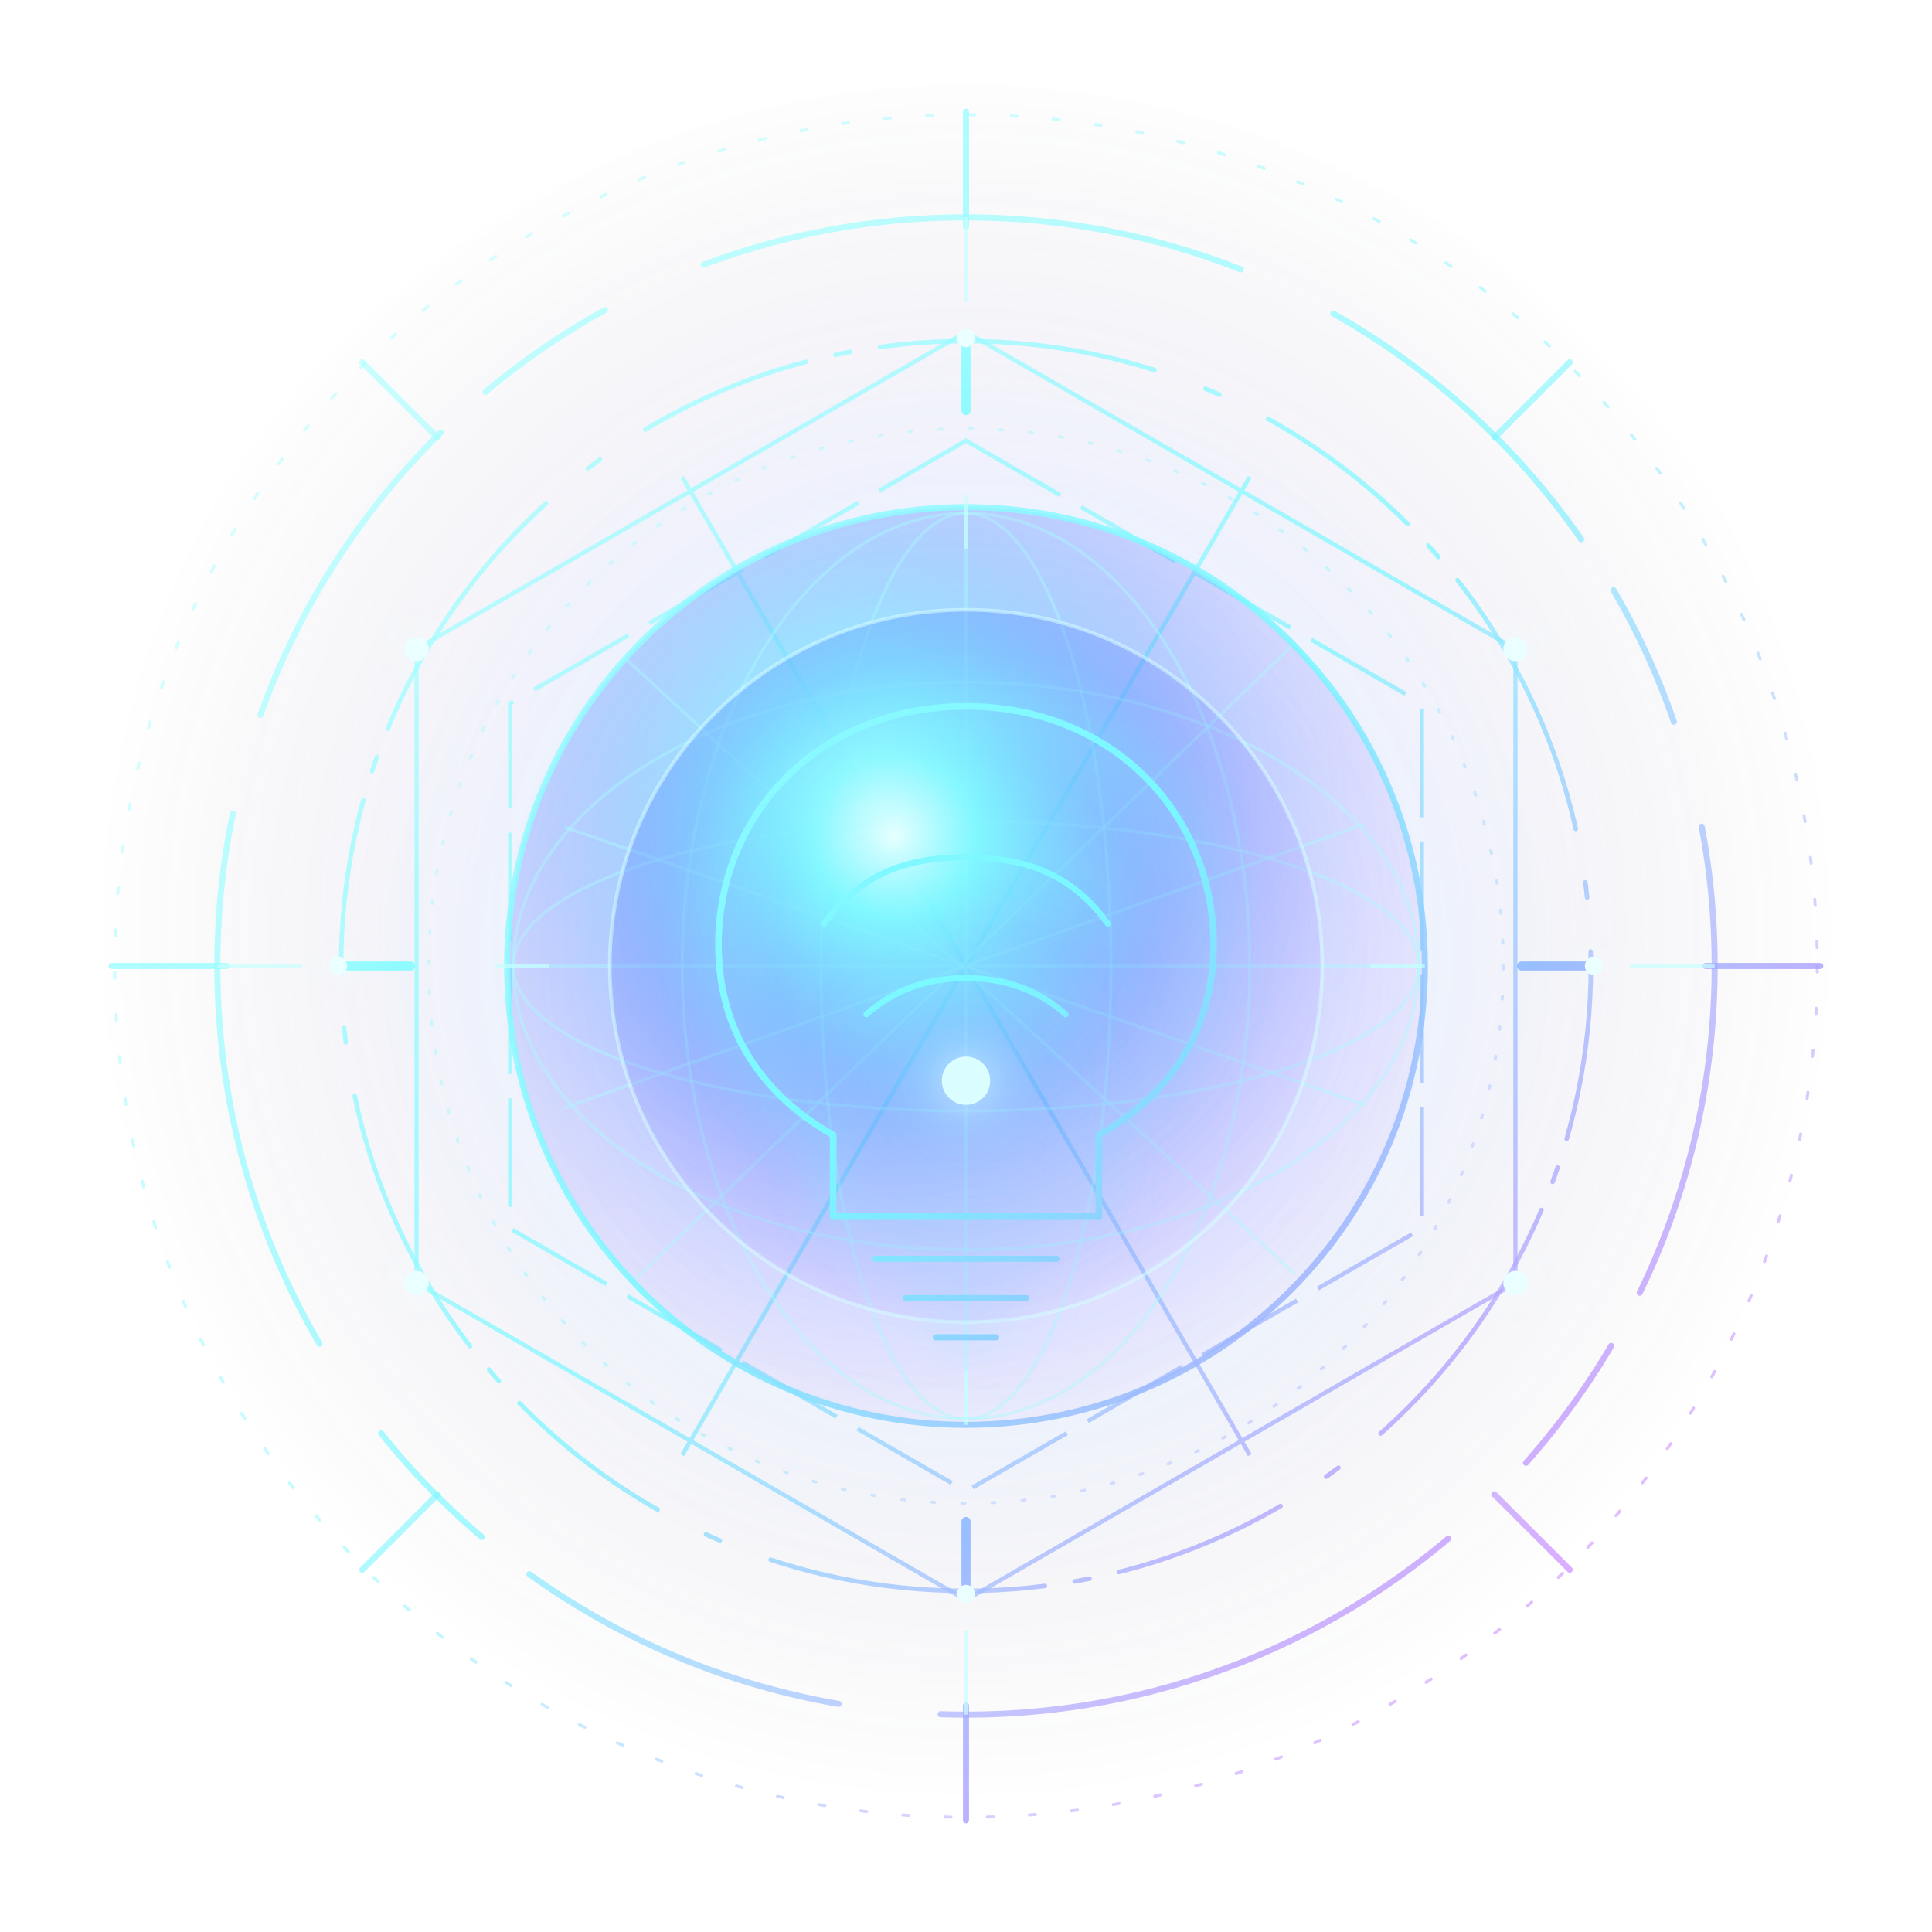
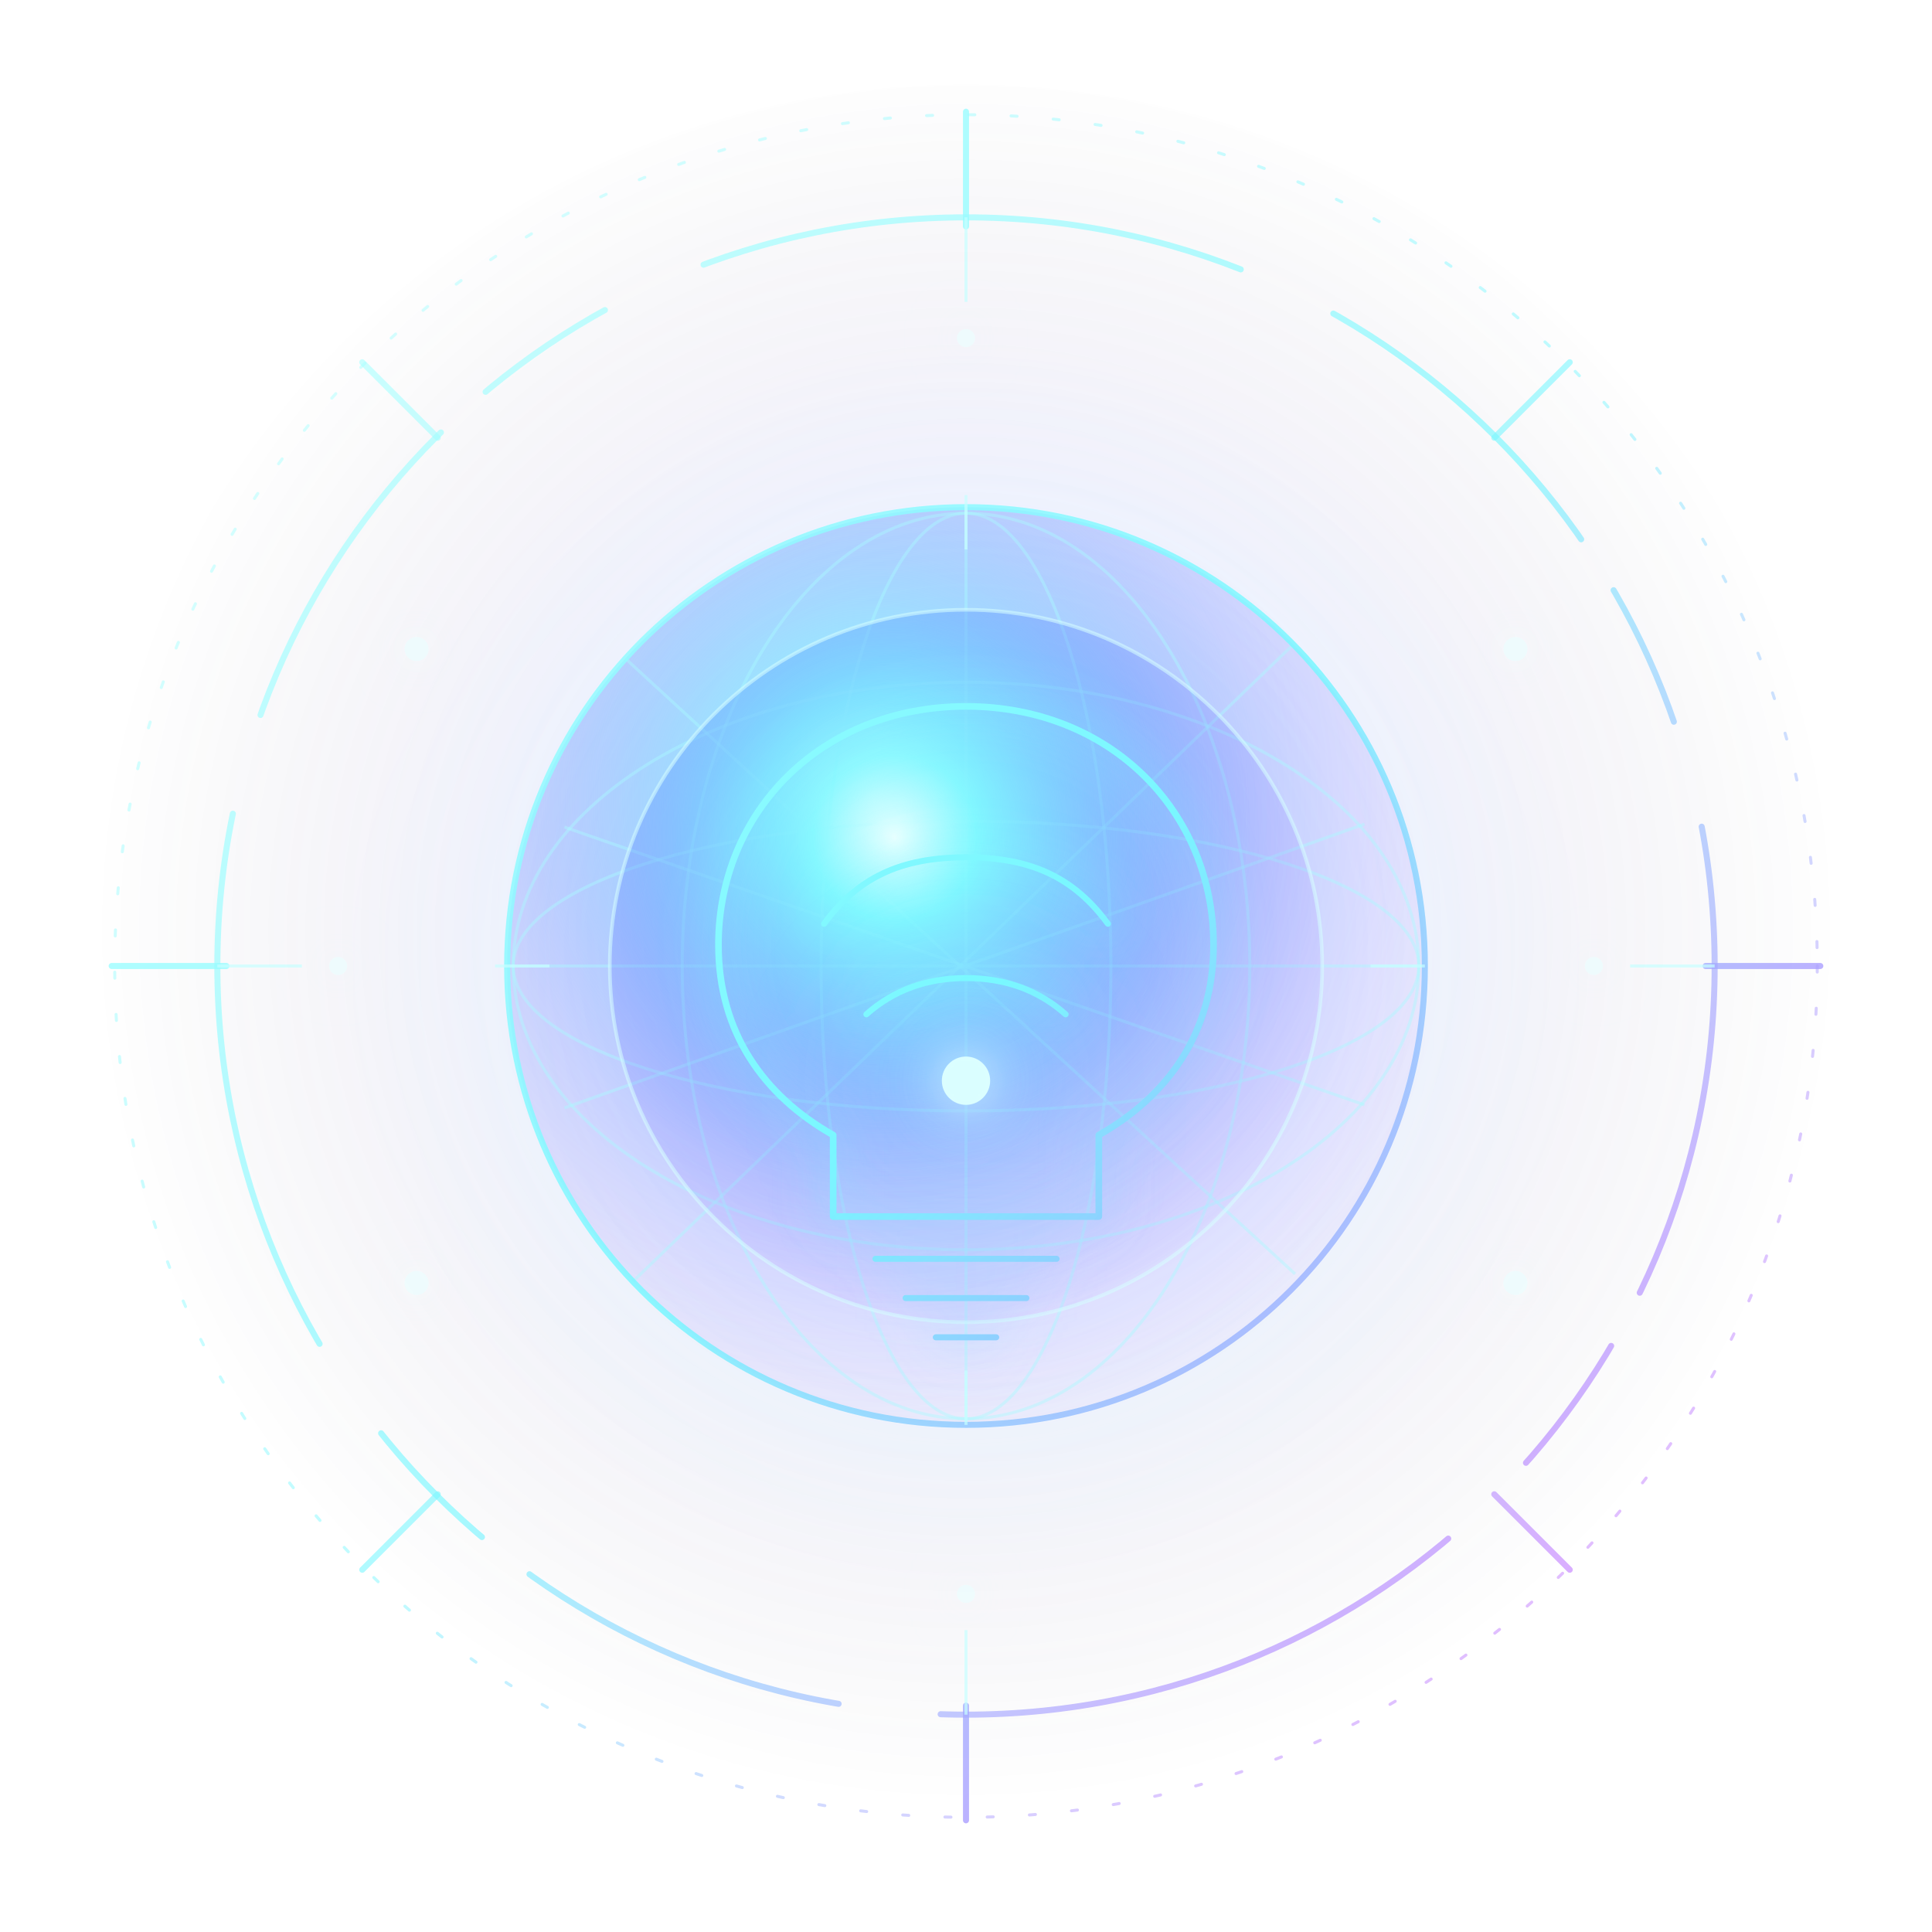
<svg xmlns="http://www.w3.org/2000/svg" viewBox="0 0 640 640" fill="none">
  <defs>
    <radialGradient id="aura" cx="50%" cy="48%" r="50%">
      <stop offset="0" stop-color="#79f7ff" stop-opacity=".24" />
      <stop offset=".46" stop-color="#8f70ff" stop-opacity=".1" />
      <stop offset="1" stop-color="#06101f" stop-opacity="0" />
    </radialGradient>
    <radialGradient id="core" cx="40%" cy="32%" r="72%">
      <stop offset="0" stop-color="#edffff" stop-opacity=".95" />
      <stop offset=".16" stop-color="#79f7ff" stop-opacity=".72" />
      <stop offset=".58" stop-color="#526dff" stop-opacity=".24" />
      <stop offset="1" stop-color="#b36cff" stop-opacity=".04" />
    </radialGradient>
    <linearGradient id="line" x1="120" y1="120" x2="520" y2="520" gradientUnits="userSpaceOnUse">
      <stop stop-color="#a8ffff" />
      <stop offset=".52" stop-color="#79f7ff" />
      <stop offset="1" stop-color="#c078ff" />
    </linearGradient>
    <filter id="glow" x="-80%" y="-80%" width="260%" height="260%">
      <feGaussianBlur stdDeviation="8" result="blur" />
      <feMerge>
        <feMergeNode in="blur" />
        <feMergeNode in="SourceGraphic" />
      </feMerge>
    </filter>
    <filter id="soft-glow" x="-80%" y="-80%" width="260%" height="260%">
      <feGaussianBlur stdDeviation="24" />
    </filter>
    <clipPath id="sphere">
      <circle cx="320" cy="320" r="152" />
    </clipPath>
  </defs>
  <style>
-     .orbit-a{transform-origin:320px 320px;animation:rotate 46s linear infinite}
-     .orbit-b{transform-origin:320px 320px;animation:rotate 64s linear infinite reverse}
-     .orbit-c{transform-origin:320px 320px;animation:rotate 31s linear infinite}
+     .orbit-a{transform-origin:320px 320px;animation:rotate 120s linear infinite}
    .core-pulse{transform-origin:320px 320px;animation:pulse 5s ease-in-out infinite}
-     .nodes{animation:node-glow 3.8s ease-in-out infinite alternate}
+     .nodes{animation:none}
    @keyframes rotate{to{transform:rotate(360deg)}}
    @keyframes pulse{50%{transform:scale(1.035);opacity:.8}}
    @keyframes node-glow{to{opacity:.5}}
    @media(prefers-reduced-motion:reduce){*{animation:none!important}}
  </style>
  <circle cx="320" cy="320" r="292" fill="url(#aura)" />
  <circle cx="320" cy="320" r="160" fill="#79f7ff" fill-opacity=".08" filter="url(#soft-glow)" />
  <g class="orbit-a" stroke="url(#line)" stroke-linecap="round">
    <circle cx="320" cy="320" r="282" stroke-width="1" stroke-dasharray="2 12" opacity=".48" />
    <circle cx="320" cy="320" r="248" stroke-width="2" stroke-dasharray="112 20 48 36 182 34" opacity=".66" />
    <path d="M320 37v38m0 490v38M37 320h38m490 0h38" stroke-width="2" opacity=".8" />
    <path d="m120 120 25 25m350 350 25 25m0-400-25 25M145 495l-25 25" stroke-width="2" opacity=".6" />
-   </g>
-   <g class="orbit-b" stroke="url(#line)" stroke-linecap="round">
-     <circle cx="320" cy="320" r="207" stroke-width="1.5" stroke-dasharray="58 10 5 10 92 18 5 18" opacity=".72" />
-     <circle cx="320" cy="320" r="178" stroke-width="1" stroke-dasharray="1 9" opacity=".38" />
-     <path d="M320 112v24m0 368v24M112 320h24m368 0h24" stroke-width="3" />
-   </g>
-   <g class="orbit-c" stroke="url(#line)" stroke-width="1.4" opacity=".7">
-     <path d="m320 110 182 105v210L320 530 138 425V215l182-105Z" />
-     <path d="m320 146 151 87v174l-151 87-151-87V233l151-87Z" stroke-dasharray="36 8" />
-     <path d="m226 158 188 324m0-324L226 482" />
  </g>
  <g clip-path="url(#sphere)" stroke="#a9fbff" stroke-opacity=".42" stroke-width="1">
    <circle cx="320" cy="320" r="152" fill="url(#core)" stroke="none" />
    <ellipse cx="320" cy="320" rx="150" ry="48" />
    <ellipse cx="320" cy="320" rx="150" ry="94" />
    <ellipse cx="320" cy="320" rx="48" ry="150" />
    <ellipse cx="320" cy="320" rx="94" ry="150" />
    <path d="M168 320h304M320 168v304" />
    <path d="m207 218 222 204M431 211 205 429" />
    <path d="m187 274 265 92M187 367l265-94" />
  </g>
  <circle cx="320" cy="320" r="152" stroke="url(#line)" stroke-width="2" stroke-opacity=".85" />
  <circle class="core-pulse" cx="320" cy="320" r="118" fill="url(#core)" stroke="#d7ffff" stroke-opacity=".55" stroke-width="1.2" />
  <g stroke="url(#line)" stroke-linecap="round" stroke-linejoin="round" filter="url(#glow)">
    <path d="M320 234c-48 0-82 35-82 79 0 29 15 50 38 63v27h88v-27c23-13 38-34 38-63 0-44-34-79-82-79Z" stroke-width="2.2" />
    <path d="M290 417h60m-50 13h40m-30 13h20" stroke-width="2" />
    <path d="M273 306c11-15 25-22 47-22s36 7 47 22m-80 30c9-8 20-12 33-12s24 4 33 12" stroke-width="2" />
    <circle cx="320" cy="358" r="8" fill="#eaffff" stroke="none" />
  </g>
  <circle cx="320" cy="358" r="28" fill="#79f7ff" fill-opacity=".28" filter="url(#soft-glow)" />
-   <g class="nodes" fill="#eaffff" filter="url(#glow)">
+   <g class="nodes" opacity=".6" fill="#eaffff" filter="url(#glow)">
    <circle cx="138" cy="215" r="4" />
    <circle cx="502" cy="215" r="4" />
    <circle cx="138" cy="425" r="4" />
    <circle cx="502" cy="425" r="4" />
    <circle cx="320" cy="112" r="3" />
    <circle cx="320" cy="528" r="3" />
    <circle cx="112" cy="320" r="3" />
    <circle cx="528" cy="320" r="3" />
  </g>
  <g stroke="#c8ffff" stroke-width="1" opacity=".7">
    <path d="M72 320h28m440 0h28M320 72v28m0 440v28" />
    <path d="M320 182v-18m0 308v-18m-138-134h-18m308 0h-18" />
  </g>
</svg>
